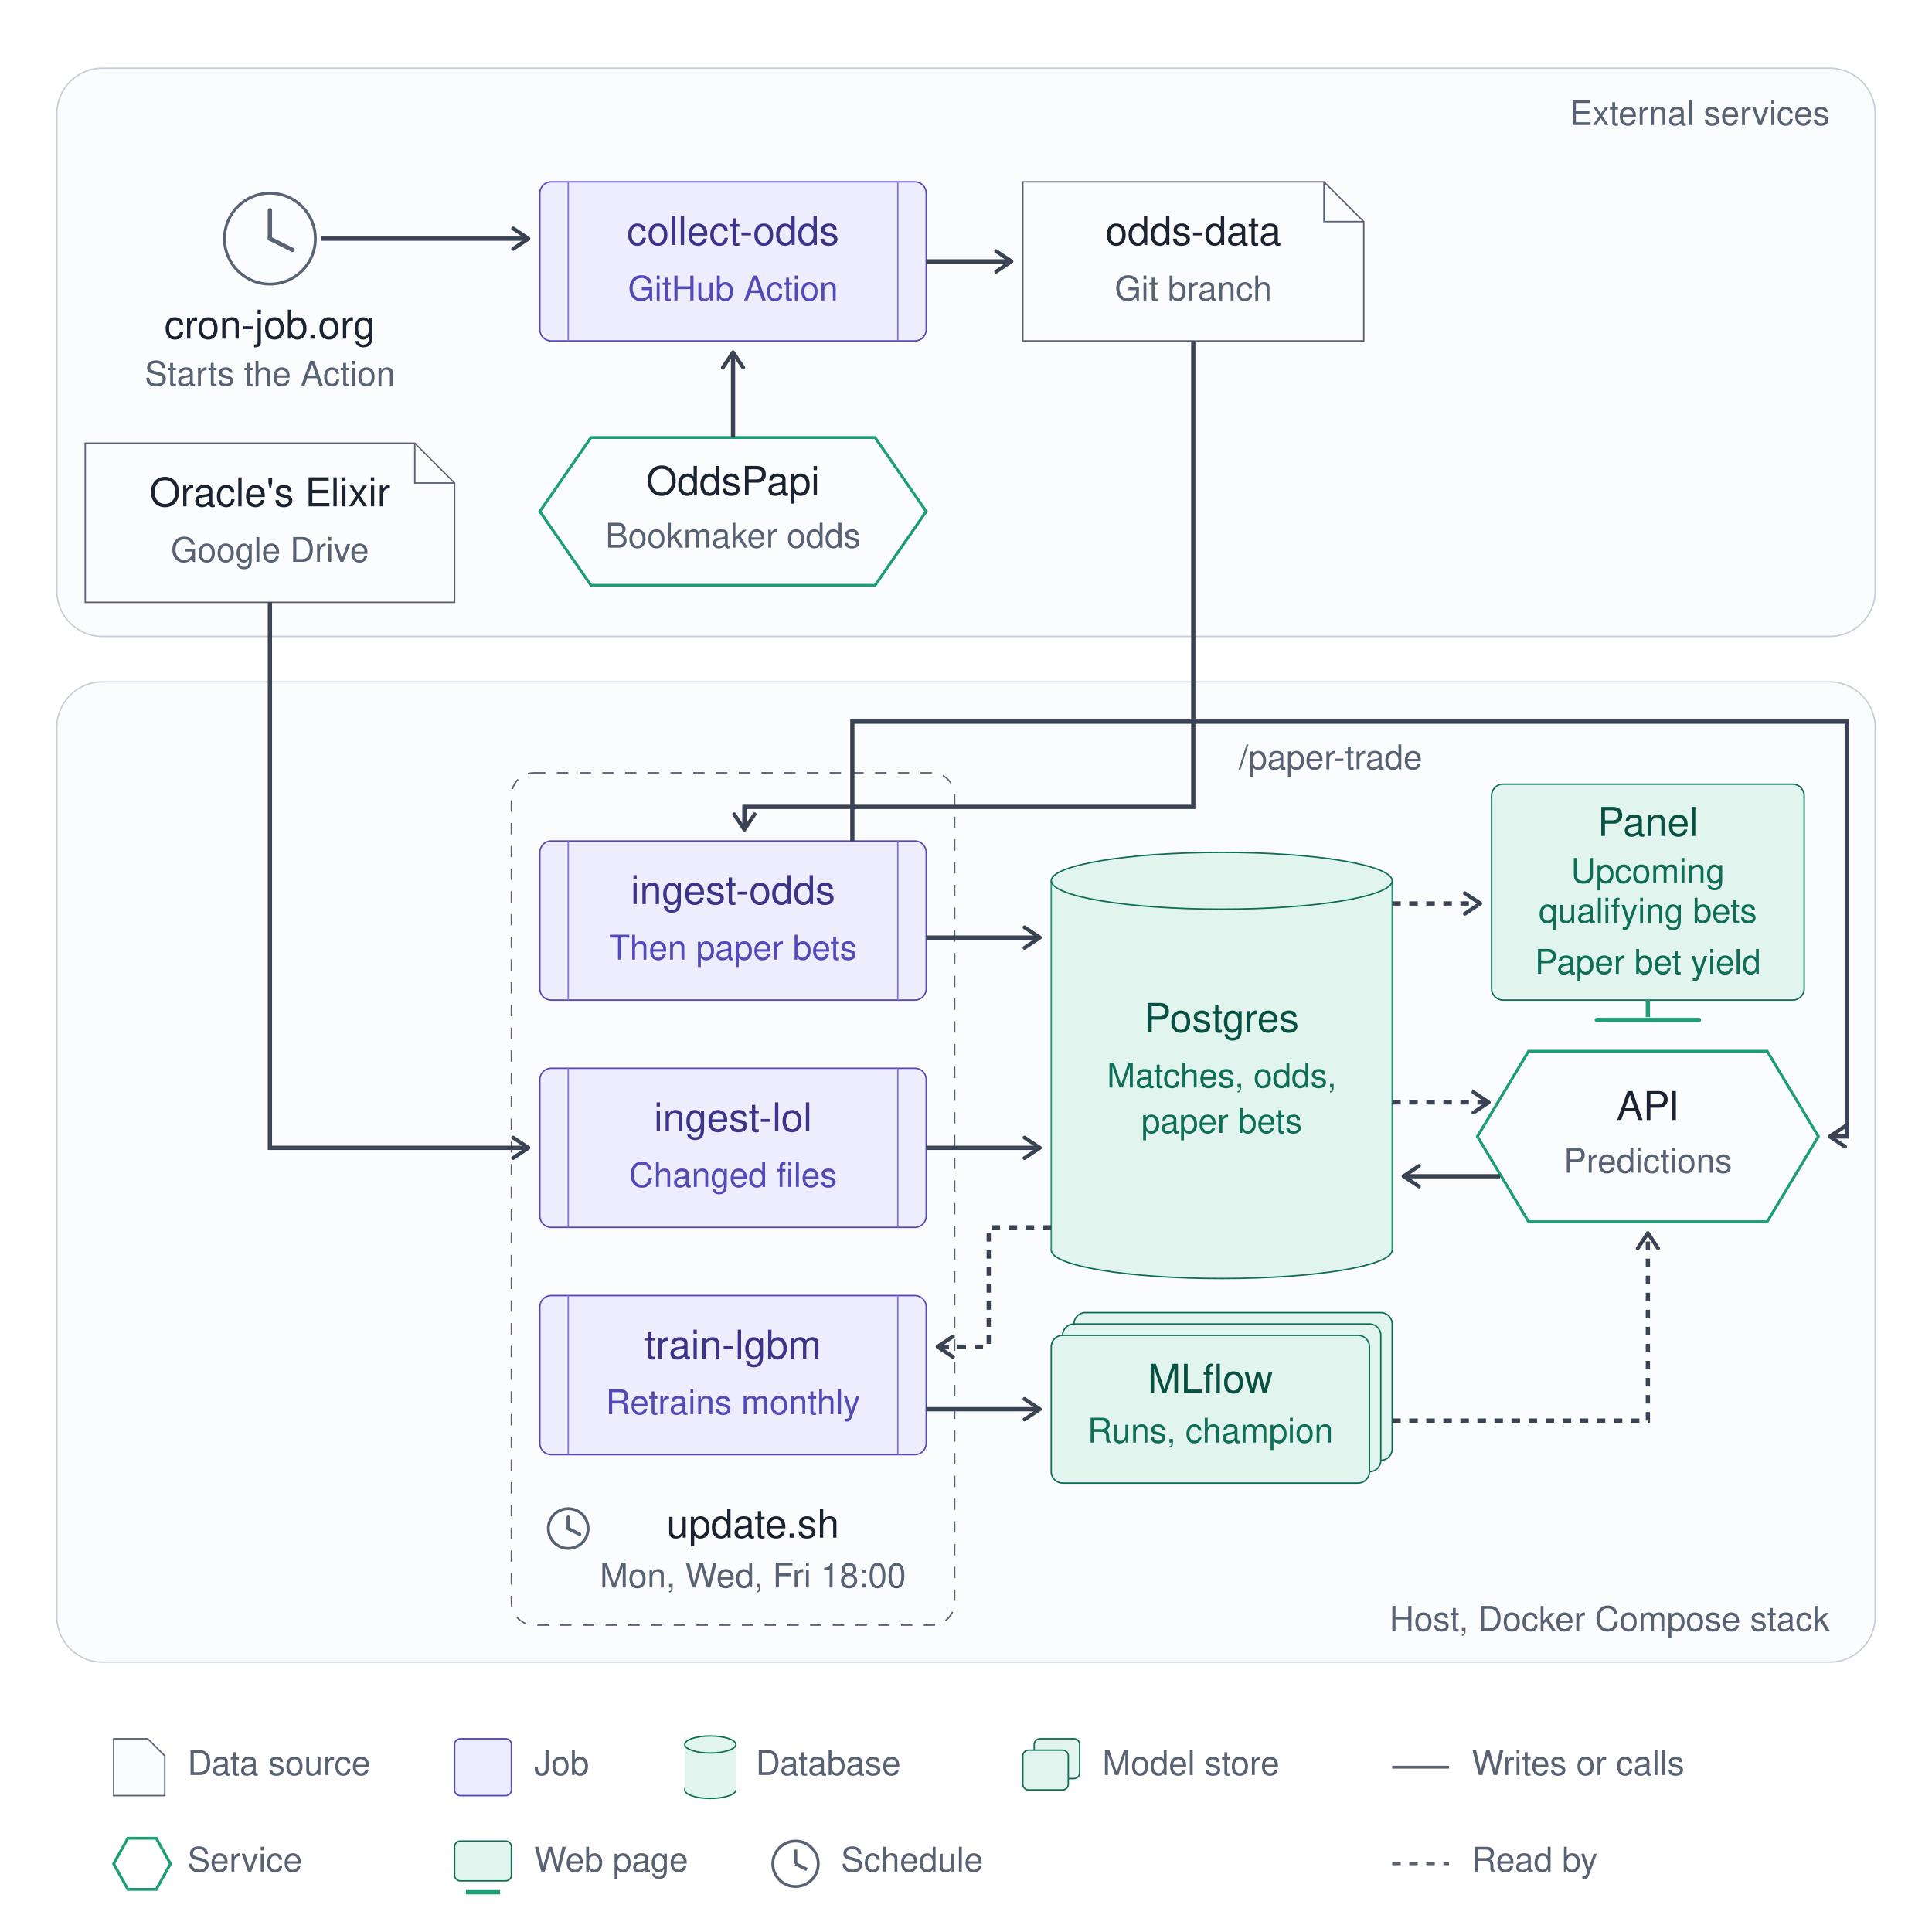
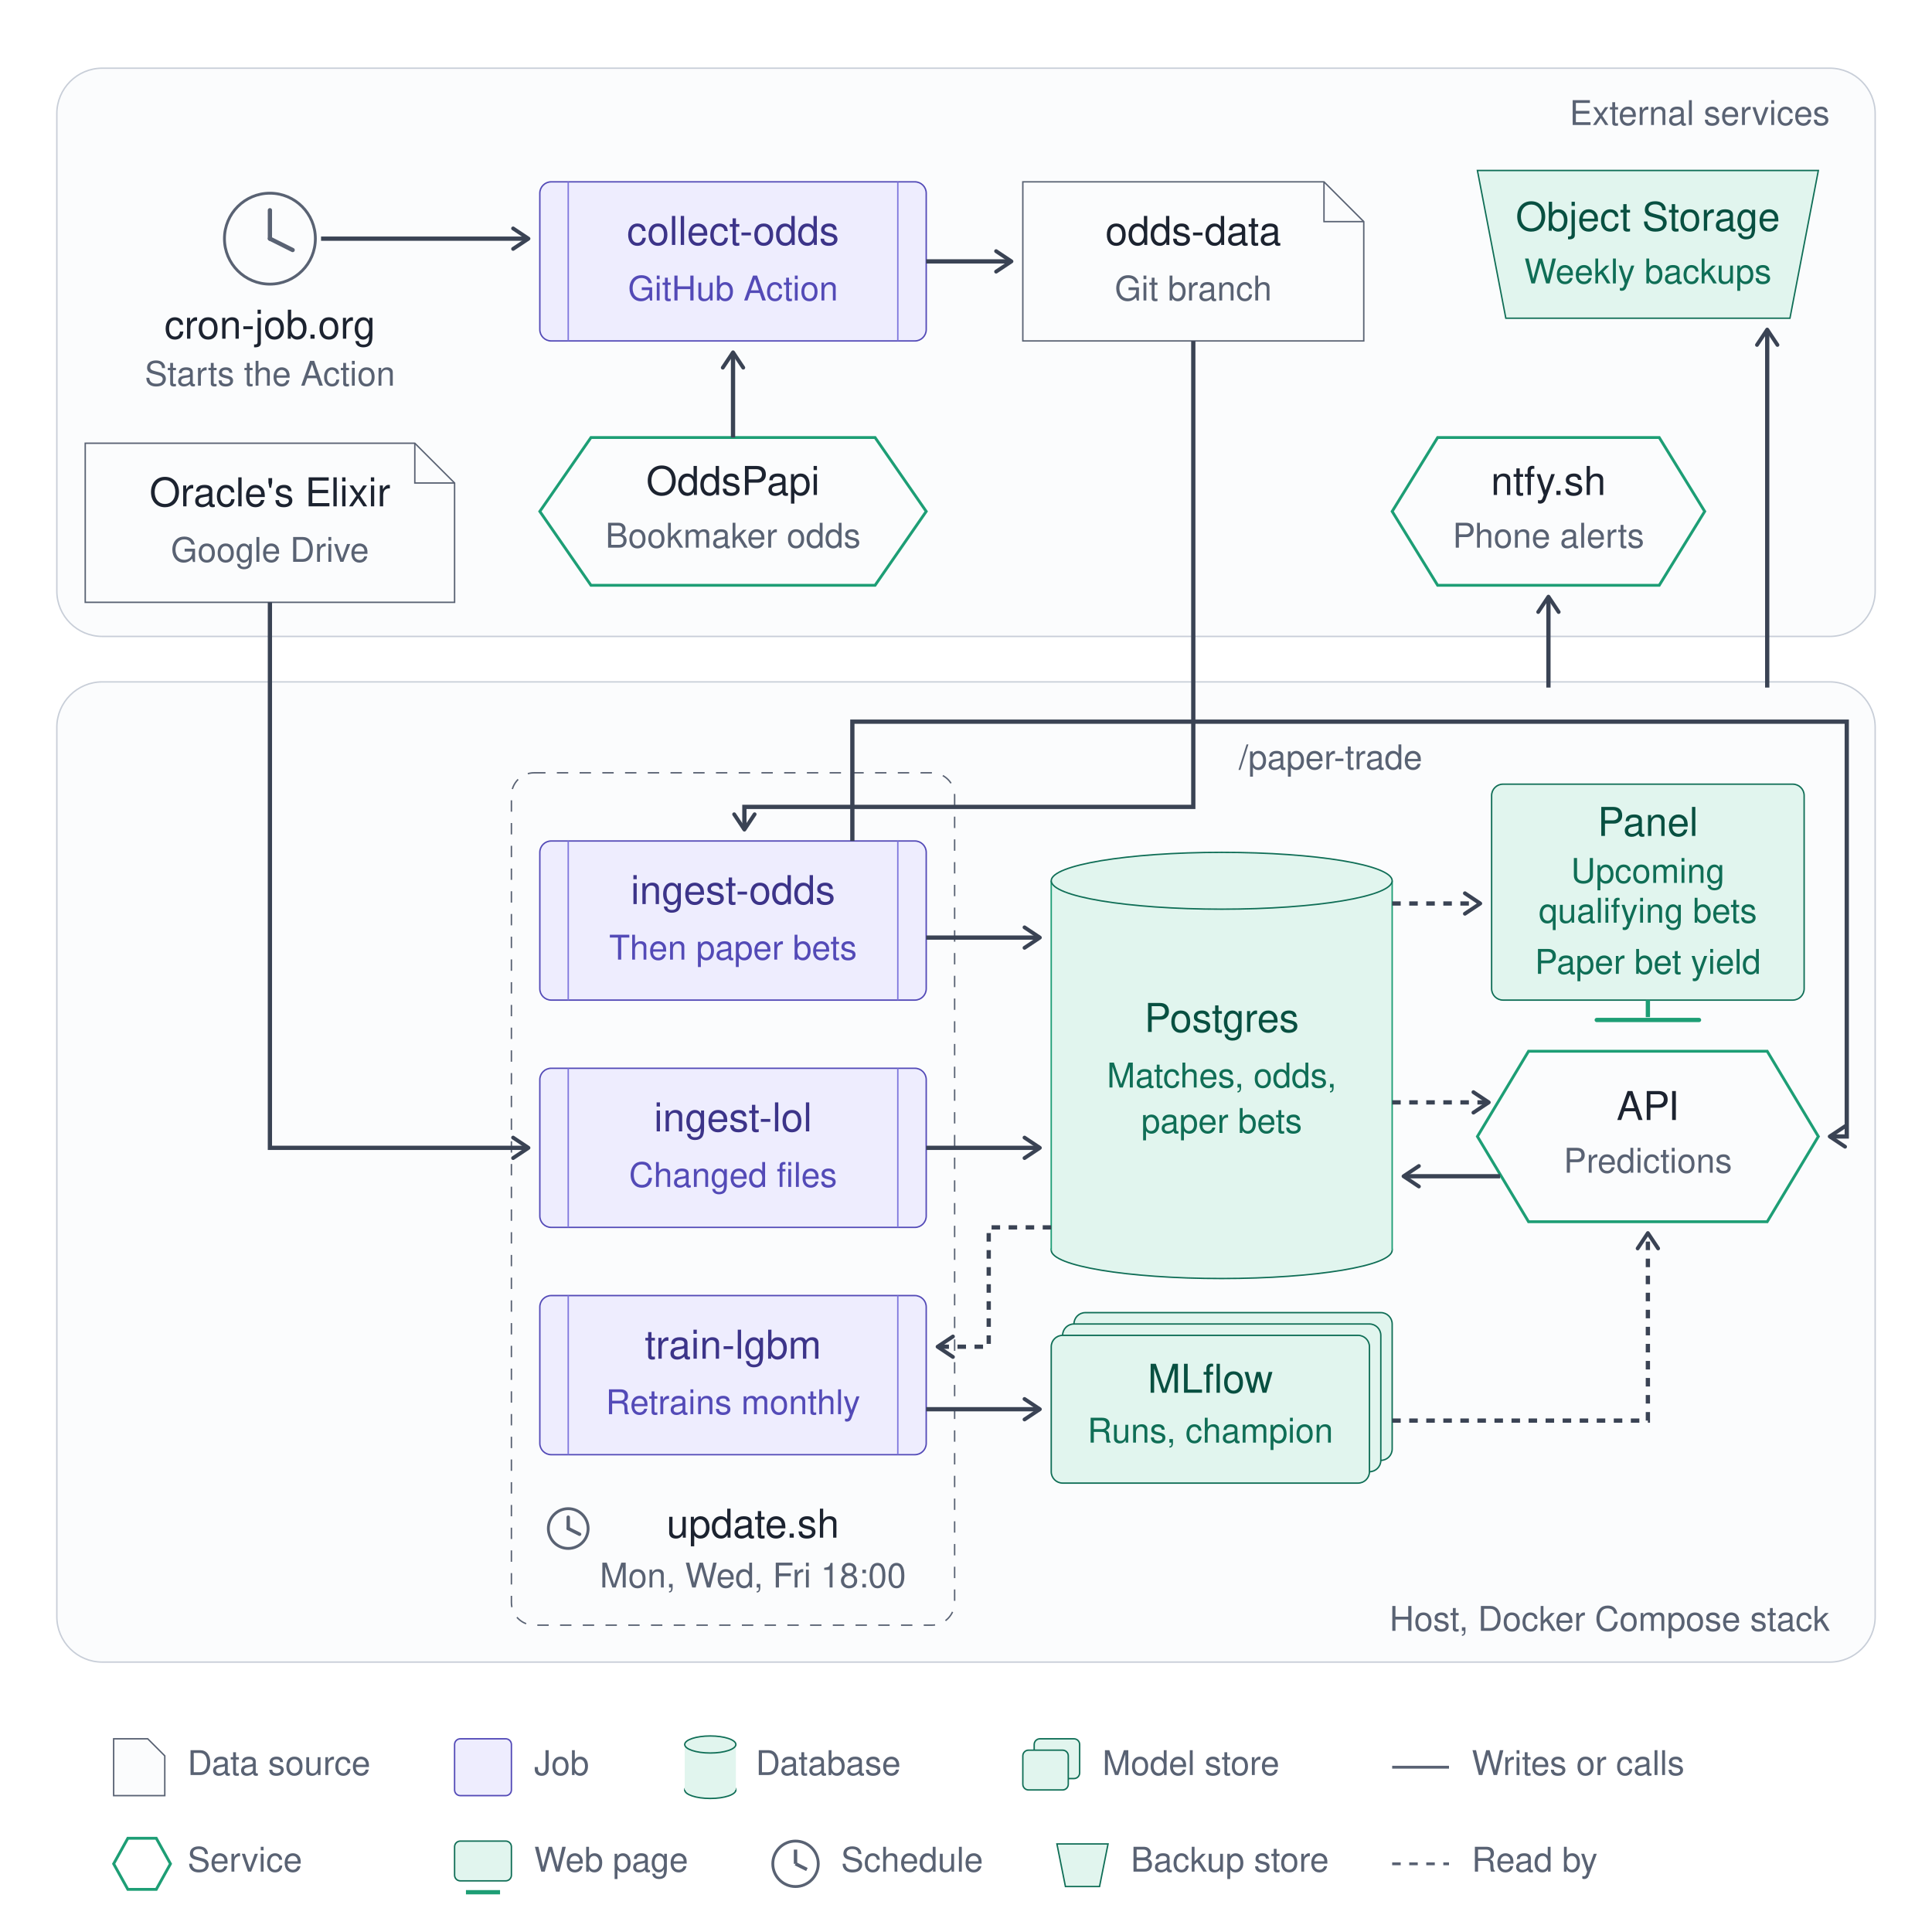
<svg xmlns="http://www.w3.org/2000/svg" id="diagram" width="680" height="680" viewBox="0 0 680 680" role="img">
  <style>
#diagram .box{fill:#fbfcfd;stroke:#c8ced8}
#diagram .doc{fill:#fbfcfd;stroke:#596273}
#diagram .doc-fold,#diagram .ink{stroke:#596273}
#diagram .purple-bar{stroke:#7F77DD}
#diagram .teal-line{stroke:#1D9E75}
#diagram .c-purple&gt;rect,#diagram rect.c-purple{fill:#EEEDFE;stroke:#534AB7}
- #diagram .c-teal&gt;rect,#diagram rect.c-teal,#diagram ellipse.c-teal{fill:#E1F5EE;stroke:#0F6E56}
+ #diagram .c-teal&gt;rect,#diagram rect.c-teal,#diagram ellipse.c-teal,#diagram path.c-teal{fill:#E1F5EE;stroke:#0F6E56}
#diagram text.th{font:500 14px IBM Plex Sans, Helvetica, Arial, sans-serif;fill:#1c2330}
#diagram text.ts{font:400 12px IBM Plex Sans, Helvetica, Arial, sans-serif;fill:#596273}
#diagram .c-purple&gt;text.th{fill:#3C3489}
#diagram .c-purple&gt;text.ts{fill:#534AB7}
#diagram .c-teal&gt;text.th{fill:#085041}
#diagram .c-teal&gt;text.ts{fill:#0F6E56}
#diagram .arr{stroke:#3a4354;stroke-width:1.5;fill:none}
#diagram .arrowhead{stroke:#3a4354}
</style>
  <rect width="680" height="680" fill="#ffffff" />
  <defs>
    <marker id="arrow" viewBox="0 0 10 10" refX="8" refY="5" markerWidth="6" markerHeight="6" orient="auto-start-reverse">
      <path d="M2 1L8 5L2 9" fill="none" class="arrowhead" stroke-width="1.5" stroke-linecap="round" stroke-linejoin="round" />
    </marker>
  </defs>
  <g id="content">
    <rect class="box" x="20" y="24" width="640" height="200" rx="16" stroke-width="0.5" />
    <text class="ts" x="644" y="44" text-anchor="end">External services</text>
    <g>
      <circle cx="95" cy="84" r="16" class="ink" fill="none" stroke-width="1" />
      <line x1="95" y1="84" x2="95" y2="74" class="ink" stroke-width="1.5" stroke-linecap="round" />
      <line x1="95" y1="84" x2="103" y2="88" class="ink" stroke-width="1.5" stroke-linecap="round" />
      <text class="th" x="95" y="116" text-anchor="middle" dominant-baseline="central">cron-job.org</text>
      <text class="ts" x="95" y="133" text-anchor="middle" dominant-baseline="central">Starts the Action</text>
    </g>
    <g class="c-purple">
      <rect x="190" y="64" width="136" height="56" rx="4" stroke-width="0.5" />
      <text class="th" x="258" y="83" text-anchor="middle" dominant-baseline="central">collect-odds</text>
      <text class="ts" x="258" y="103" text-anchor="middle" dominant-baseline="central">GitHub Action</text>
    </g>
    <line x1="200" y1="64" x2="200" y2="120" class="purple-bar" stroke-width="0.5" />
    <line x1="316" y1="64" x2="316" y2="120" class="purple-bar" stroke-width="0.5" />
    <g>
      <path d="M360 64 H466 L480 78 V120 H360 Z" class="doc" stroke-width="0.5" />
      <path d="M466 64 V78 H480" fill="none" class="doc-fold" stroke-width="0.5" />
      <text class="th" x="420" y="83" text-anchor="middle" dominant-baseline="central">odds-data</text>
      <text class="ts" x="420" y="103" text-anchor="middle" dominant-baseline="central">Git branch</text>
    </g>
    <g>
      <polygon points="190,180 208,154 308,154 326,180 308,206 208,206" fill="none" class="teal-line" stroke-width="1" />
      <text class="th" x="258" y="171" text-anchor="middle" dominant-baseline="central">OddsPapi</text>
      <text class="ts" x="258" y="190" text-anchor="middle" dominant-baseline="central">Bookmaker odds</text>
    </g>
    <g>
      <path d="M30 156 H146 L160 170 V212 H30 Z" class="doc" stroke-width="0.5" />
      <path d="M146 156 V170 H160" fill="none" class="doc-fold" stroke-width="0.5" />
      <text class="th" x="95" y="175" text-anchor="middle" dominant-baseline="central">Oracle's Elixir</text>
      <text class="ts" x="95" y="195" text-anchor="middle" dominant-baseline="central">Google Drive</text>
    </g>
    <line x1="113" y1="84" x2="186" y2="84" class="arr" marker-end="url(#arrow)" />
    <line x1="258" y1="154" x2="258" y2="124" class="arr" marker-end="url(#arrow)" />
    <line x1="326" y1="92" x2="356" y2="92" class="arr" marker-end="url(#arrow)" />
+     <g>
+       <path d="M520 60 H640 L630 112 H530 Z" class="c-teal" stroke-width="0.5" />
+       <g class="c-teal">
+         <text class="th" x="580" y="78" text-anchor="middle" dominant-baseline="central">Object Storage</text>
+         <text class="ts" x="580" y="97" text-anchor="middle" dominant-baseline="central">Weekly backups</text>
+       </g>
+     </g>
+     <g>
+       <polygon points="490,180 506,154 584,154 600,180 584,206 506,206" fill="none" class="teal-line" stroke-width="1" />
+       <text class="th" x="545" y="171" text-anchor="middle" dominant-baseline="central">ntfy.sh</text>
+       <text class="ts" x="545" y="190" text-anchor="middle" dominant-baseline="central">Phone alerts</text>
+     </g>
    <rect class="box" x="20" y="240" width="640" height="345" rx="16" stroke-width="0.5" />
    <text class="ts" x="644" y="574" text-anchor="end">Host, Docker Compose stack</text>
+     <line x1="545" y1="242" x2="545" y2="210" class="arr" marker-end="url(#arrow)" />
+     <line x1="622" y1="242" x2="622" y2="116" class="arr" marker-end="url(#arrow)" />
    <rect x="180" y="272" width="156" height="300" rx="8" fill="none" class="ink" stroke-width="0.5" stroke-dasharray="4 4" />
    <g class="c-purple">
      <rect x="190" y="296" width="136" height="56" rx="4" stroke-width="0.5" />
      <text class="th" x="258" y="315" text-anchor="middle" dominant-baseline="central">ingest-odds</text>
      <text class="ts" x="258" y="335" text-anchor="middle" dominant-baseline="central">Then paper bets</text>
    </g>
    <line x1="200" y1="296" x2="200" y2="352" class="purple-bar" stroke-width="0.5" />
    <line x1="316" y1="296" x2="316" y2="352" class="purple-bar" stroke-width="0.5" />
    <g class="c-purple">
      <rect x="190" y="376" width="136" height="56" rx="4" stroke-width="0.5" />
      <text class="th" x="258" y="395" text-anchor="middle" dominant-baseline="central">ingest-lol</text>
      <text class="ts" x="258" y="415" text-anchor="middle" dominant-baseline="central">Changed files</text>
    </g>
    <line x1="200" y1="376" x2="200" y2="432" class="purple-bar" stroke-width="0.5" />
    <line x1="316" y1="376" x2="316" y2="432" class="purple-bar" stroke-width="0.5" />
    <g class="c-purple">
      <rect x="190" y="456" width="136" height="56" rx="4" stroke-width="0.5" />
      <text class="th" x="258" y="475" text-anchor="middle" dominant-baseline="central">train-lgbm</text>
      <text class="ts" x="258" y="495" text-anchor="middle" dominant-baseline="central">Retrains monthly</text>
    </g>
    <line x1="200" y1="456" x2="200" y2="512" class="purple-bar" stroke-width="0.5" />
    <line x1="316" y1="456" x2="316" y2="512" class="purple-bar" stroke-width="0.5" />
    <g>
      <circle cx="200" cy="538" r="7" fill="none" class="ink" stroke-width="1" />
      <line x1="200" y1="538" x2="200" y2="534" class="ink" stroke-width="1.2" stroke-linecap="round" />
      <line x1="200" y1="538" x2="204" y2="540" class="ink" stroke-width="1.2" stroke-linecap="round" />
      <text class="th" x="265" y="538" text-anchor="middle" dominant-baseline="central">update.sh</text>
      <text class="ts" x="265" y="556" text-anchor="middle" dominant-baseline="central">Mon, Wed, Fri 18:00</text>
    </g>
    <path d="M420 120 V284 H262 V292" fill="none" class="arr" marker-end="url(#arrow)" />
    <path d="M95 212 V404 H186" fill="none" class="arr" marker-end="url(#arrow)" />
    <path d="M300 296 V254 H650 V400 H644" fill="none" class="arr" marker-end="url(#arrow)" />
    <text class="ts" x="436" y="268" dominant-baseline="central">/paper-trade</text>
    <g>
      <ellipse class="c-teal" cx="430" cy="440" rx="60" ry="10" stroke-width="0.5" />
      <rect class="c-teal" x="370" y="310" width="120" height="130" stroke-width="0" />
      <line x1="370" y1="310" x2="370" y2="440" class="teal-line" stroke-width="0.5" />
      <line x1="490" y1="310" x2="490" y2="440" class="teal-line" stroke-width="0.5" />
      <ellipse class="c-teal" cx="430" cy="310" rx="60" ry="10" stroke-width="0.5" />
      <g class="c-teal">
        <text class="th" x="430" y="360" text-anchor="middle" dominant-baseline="central">Postgres</text>
        <text class="ts" x="430" y="380" text-anchor="middle" dominant-baseline="central">Matches, odds,</text>
        <text class="ts" x="430" y="396" text-anchor="middle" dominant-baseline="central">paper bets</text>
      </g>
    </g>
    <line x1="326" y1="330" x2="366" y2="330" class="arr" marker-end="url(#arrow)" />
    <line x1="326" y1="404" x2="366" y2="404" class="arr" marker-end="url(#arrow)" />
    <path d="M370 432 H348 V474 H330" fill="none" class="arr" stroke-dasharray="3 3" marker-end="url(#arrow)" />
    <g>
      <rect class="c-teal" x="378" y="462" width="112" height="52" rx="4" stroke-width="0.5" />
      <rect class="c-teal" x="374" y="466" width="112" height="52" rx="4" stroke-width="0.5" />
      <g class="c-teal">
        <rect x="370" y="470" width="112" height="52" rx="4" stroke-width="0.5" />
        <text class="th" x="426" y="487" text-anchor="middle" dominant-baseline="central">MLflow</text>
        <text class="ts" x="426" y="505" text-anchor="middle" dominant-baseline="central">Runs, champion</text>
      </g>
    </g>
    <line x1="326" y1="496" x2="366" y2="496" class="arr" marker-end="url(#arrow)" />
    <g>
      <g class="c-teal">
        <rect x="525" y="276" width="110" height="76" rx="4" stroke-width="0.5" />
        <text class="th" x="580" y="291" text-anchor="middle" dominant-baseline="central">Panel</text>
        <text class="ts" x="580" y="308" text-anchor="middle" dominant-baseline="central">Upcoming</text>
        <text class="ts" x="580" y="322" text-anchor="middle" dominant-baseline="central">qualifying bets</text>
        <text class="ts" x="580" y="340" text-anchor="middle" dominant-baseline="central">Paper bet yield</text>
      </g>
      <line x1="580" y1="352" x2="580" y2="358" class="teal-line" stroke-width="1.5" />
      <line x1="562" y1="359" x2="598" y2="359" class="teal-line" stroke-width="1.5" stroke-linecap="round" />
    </g>
    <g>
      <polygon points="520,400 538,370 622,370 640,400 622,430 538,430" fill="none" class="teal-line" stroke-width="1" />
      <text class="th" x="580" y="391" text-anchor="middle" dominant-baseline="central">API</text>
      <text class="ts" x="580" y="410" text-anchor="middle" dominant-baseline="central">Predictions</text>
    </g>
    <line x1="490" y1="318" x2="521" y2="318" class="arr" stroke-dasharray="3 3" marker-end="url(#arrow)" />
    <line x1="490" y1="388" x2="524" y2="388" class="arr" stroke-dasharray="3 3" marker-end="url(#arrow)" />
    <line x1="528" y1="414" x2="494" y2="414" class="arr" marker-end="url(#arrow)" />
    <path d="M490 500 H580 V434" fill="none" class="arr" stroke-dasharray="3 3" marker-end="url(#arrow)" />
    <path d="M40 612 H52 L58 618 V632 H40 Z" class="doc" stroke-width="0.5" />
    <text class="ts" x="66" y="622" dominant-baseline="central">Data source</text>
    <rect class="c-purple" x="160" y="612" width="20" height="20" rx="2" stroke-width="0.5" />
    <text class="ts" x="188" y="622" dominant-baseline="central">Job</text>
    <ellipse class="c-teal" cx="250" cy="630" rx="9" ry="3" stroke-width="0.5" />
    <rect class="c-teal" x="241" y="614" width="18" height="16" stroke-width="0" />
    <ellipse class="c-teal" cx="250" cy="614" rx="9" ry="3" stroke-width="0.5" />
    <text class="ts" x="266" y="622" dominant-baseline="central">Database</text>
    <rect class="c-teal" x="364" y="612" width="16" height="14" rx="2" stroke-width="0.5" />
    <rect class="c-teal" x="360" y="616" width="16" height="14" rx="2" stroke-width="0.5" />
    <text class="ts" x="388" y="622" dominant-baseline="central">Model store</text>
    <line x1="490" y1="622" x2="510" y2="622" class="ink" stroke-width="1" />
    <text class="ts" x="518" y="622" dominant-baseline="central">Writes or calls</text>
    <polygon points="40,656 45,647 55,647 60,656 55,665 45,665" fill="none" class="teal-line" stroke-width="1" />
    <text class="ts" x="66" y="656" dominant-baseline="central">Service</text>
    <rect class="c-teal" x="160" y="648" width="20" height="14" rx="2" stroke-width="0.5" />
    <line x1="164" y1="666" x2="176" y2="666" class="teal-line" stroke-width="1.5" />
    <text class="ts" x="188" y="656" dominant-baseline="central">Web page</text>
    <circle cx="280" cy="656" r="8" fill="none" class="ink" stroke-width="1" />
    <line x1="280" y1="656" x2="280" y2="651" class="ink" stroke-width="1.2" />
    <line x1="280" y1="656" x2="284" y2="658" class="ink" stroke-width="1.2" />
    <text class="ts" x="296" y="656" dominant-baseline="central">Schedule</text>
+     <path d="M372 649 H390 L387 664 H375 Z" class="c-teal" stroke-width="0.5" />
+     <text class="ts" x="398" y="656" dominant-baseline="central">Backup store</text>
    <line x1="490" y1="656" x2="510" y2="656" class="ink" stroke-width="1" stroke-dasharray="3 3" />
    <text class="ts" x="518" y="656" dominant-baseline="central">Read by</text>
  </g>
</svg>
